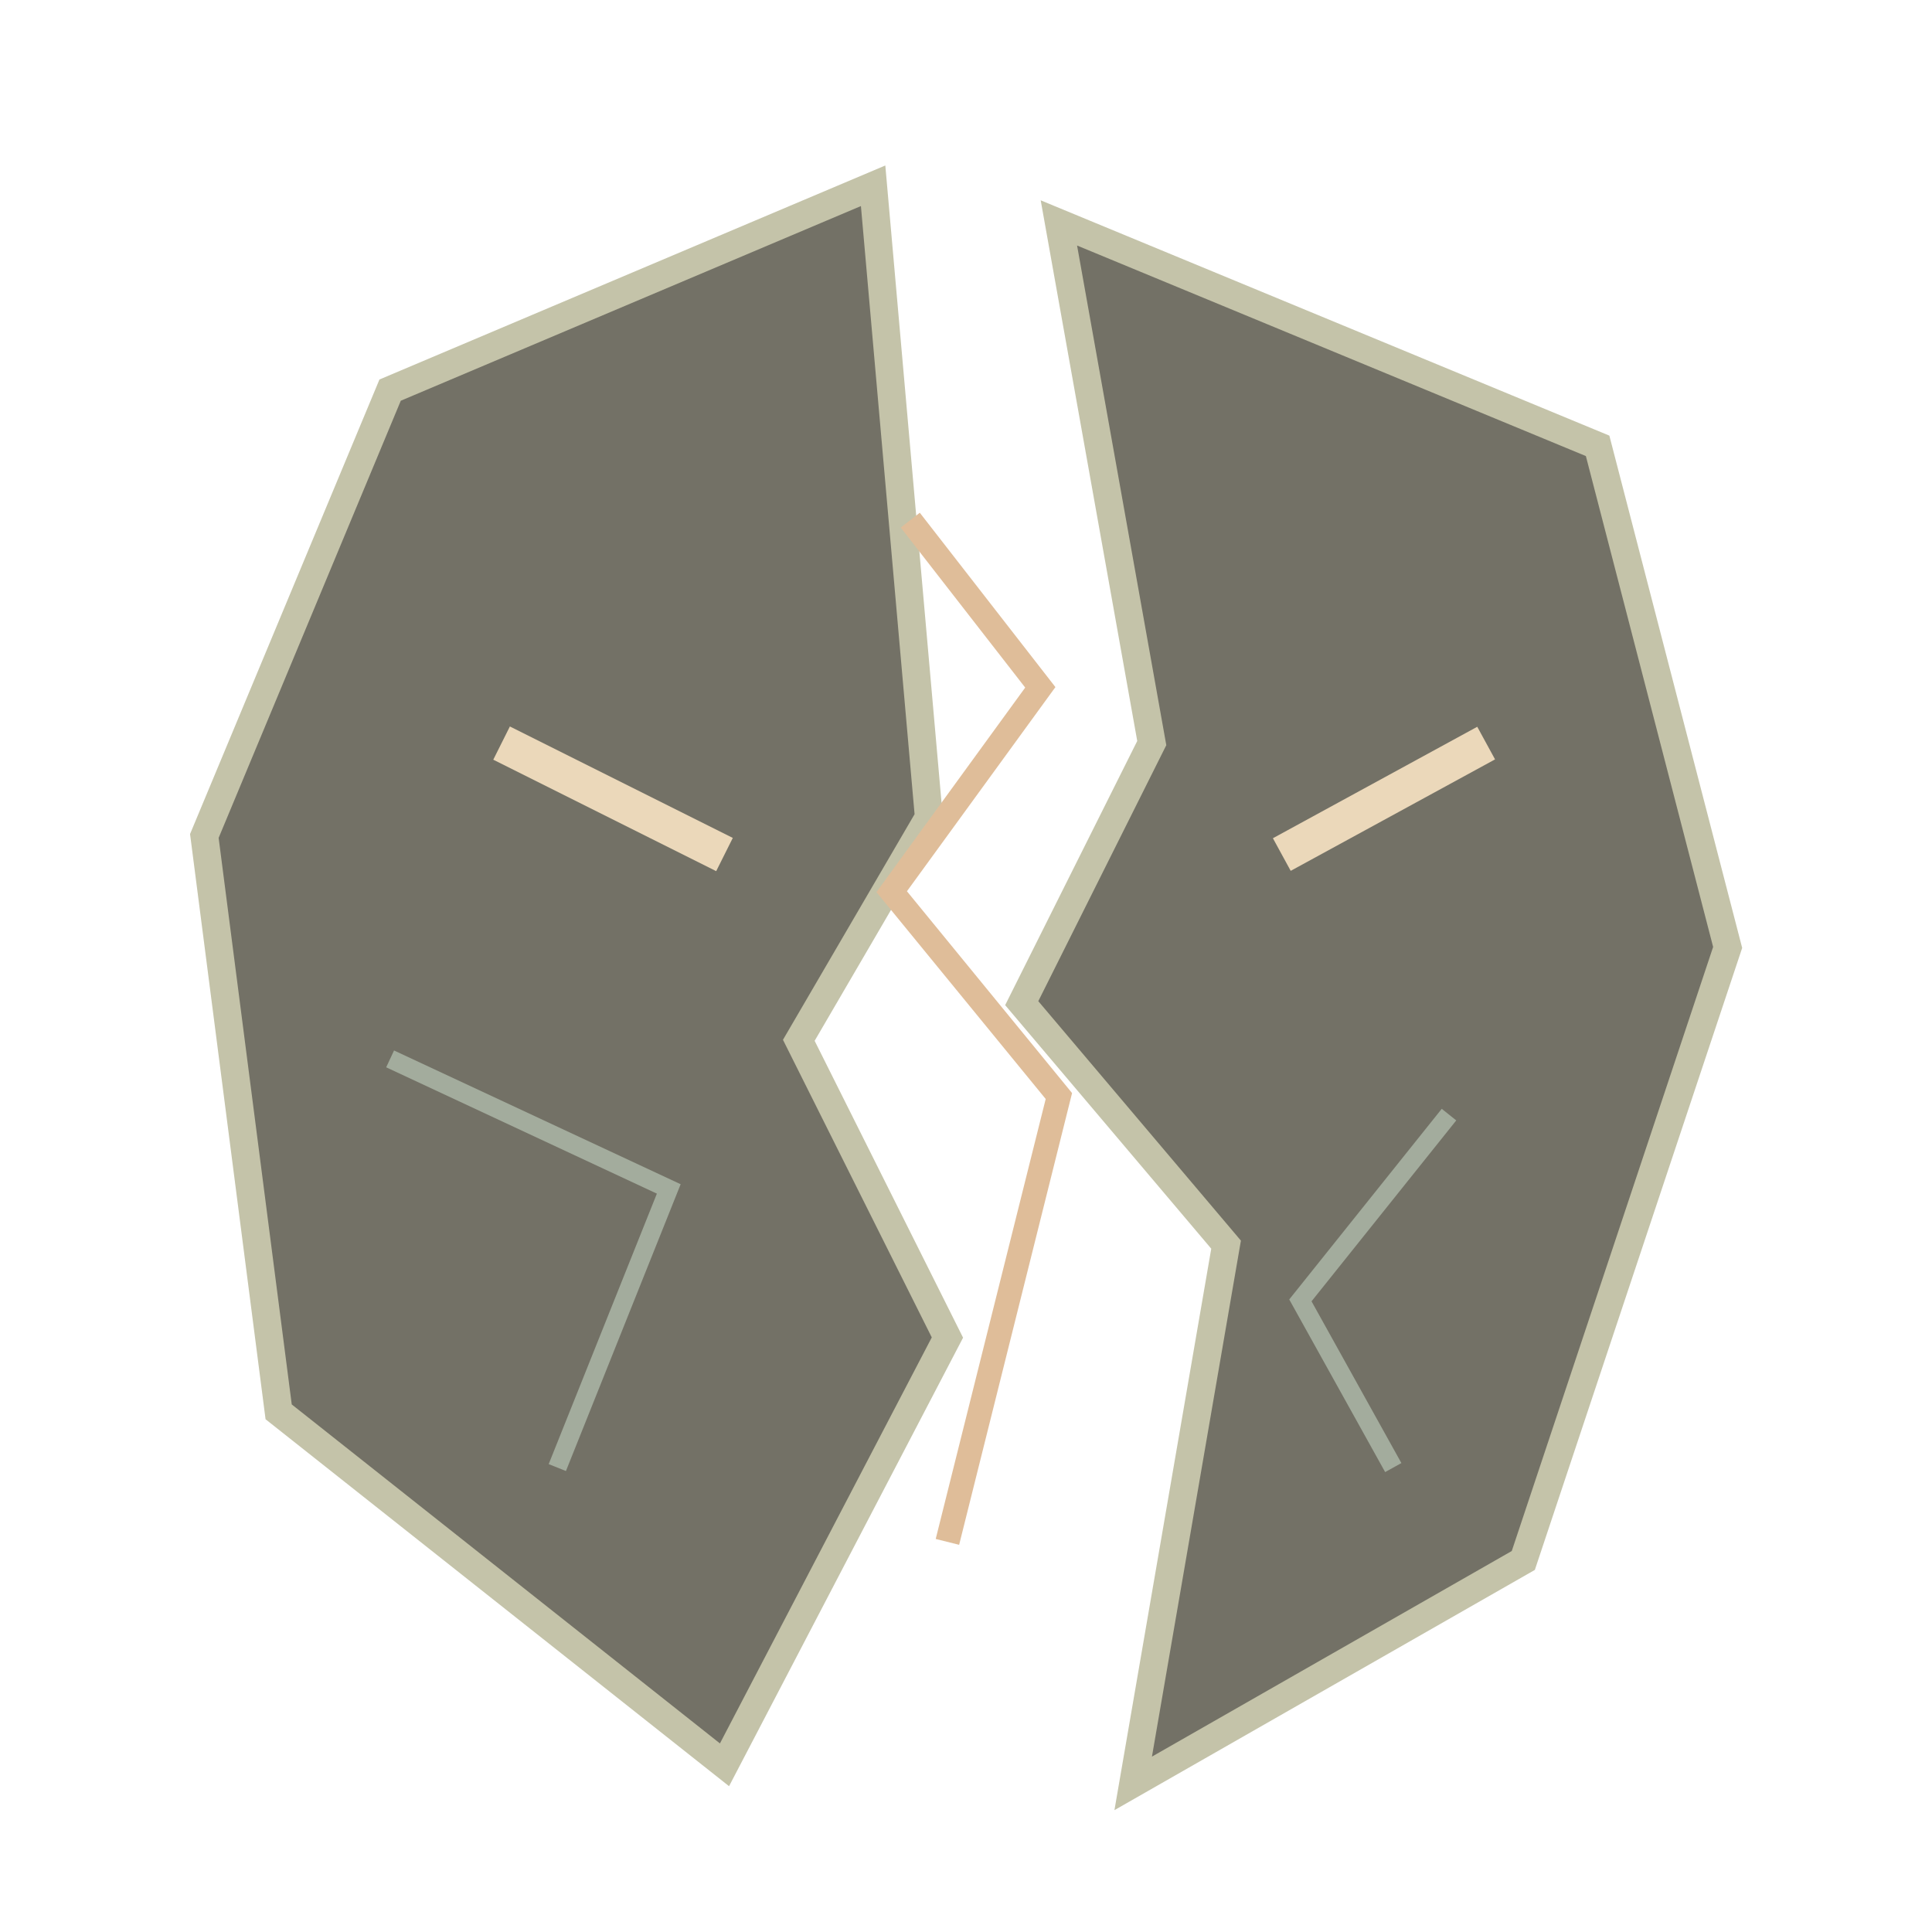
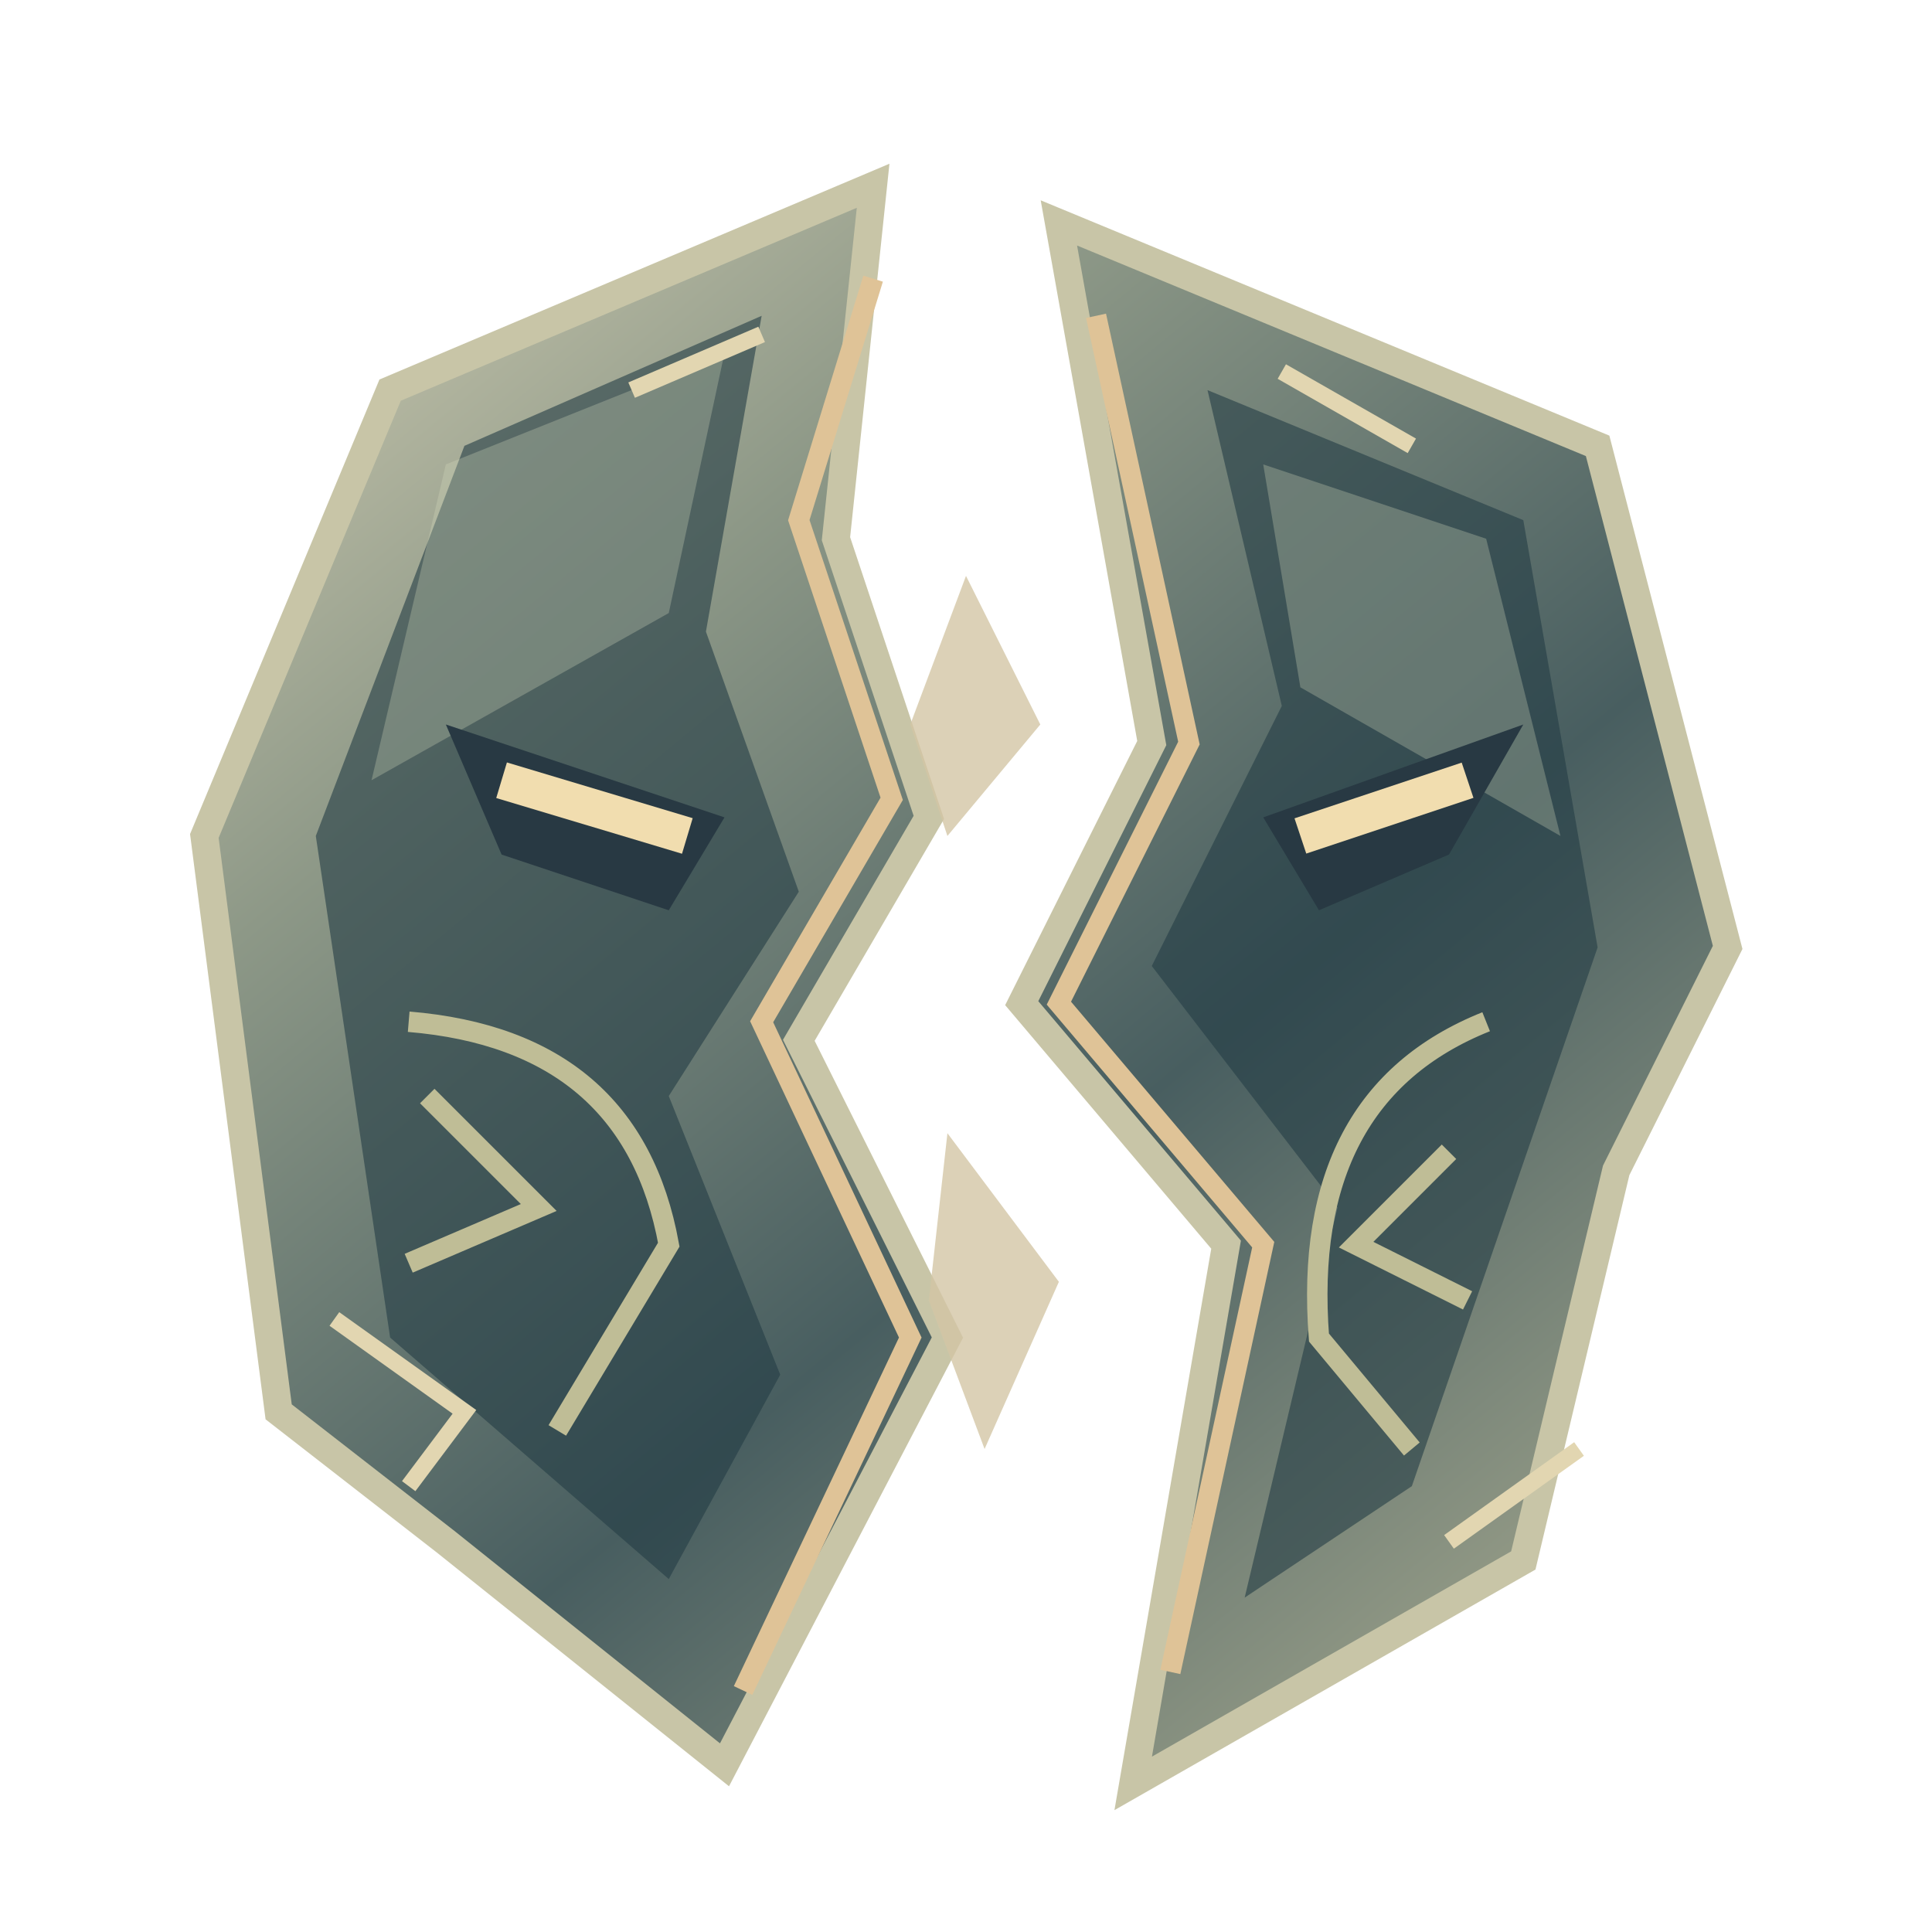
<svg xmlns="http://www.w3.org/2000/svg" width="208" height="208" viewBox="0 0 104 104">
-   <path d="M21 21L47 10L50 44L43 56L51 72L39 95L15 76L11 45ZM57 12L86 24L93 51L82 84L61 96L66 67L55 54L62 40Z" fill="#737166" stroke="#c4c3a9" stroke-width="1.5" />
-   <path d="M27 40L39 46M69 46L80 40" stroke="#ebd8ba" stroke-width="2" />
-   <path d="M21 57L36 64L30 79M78 60L70 70L75 79" fill="none" stroke="#a3ac9d" />
-   <path d="M49 28L56 37L48 48L57 59L51 83" fill="none" stroke="#dfbd99" stroke-width="1.3" />
+   <defs>
+     <linearGradient id="leaf" x2=".8" y2="1">
+       <stop stop-color="#d2ceb4" />
+       <stop offset=".3" stop-color="#8d9887" />
+       <stop offset=".65" stop-color="#485e60" />
+       <stop offset="1" stop-color="#9da28b" />
+     </linearGradient>
+   </defs>
+   <path d="M21 21L47 10L45 29L50 44L43 56L51 72L39 95L24 83L15 76L11 45ZM57 12L86 24L93 51L87 63L82 84L61 96L66 67L55 54L62 40Z" fill="url(#leaf)" stroke="#c8c5a7" stroke-width="1.5" />
+   <path d="M25 24L41 17L38 34L43 48L36 59L42 74L36 85L21 72L17 45ZM65 21L82 28L86 51L76 80L67 86L72 65L62 52L69 38Z" fill="#233c44" opacity=".6" />
+   <path d="M24 25L39 19L36 33L20 42ZM68 25L80 29L84 45L70 37Z" fill="#d5d9bd" opacity=".3" />
+   <path d="M24 39L39 44L36 49L27 46ZM68 44L82 39L78 46L71 49Z" fill="#283943" />
+   <path d="M27 42L37 45M70 45L79 42" stroke="#f1ddaf" stroke-width="2" />
+   <path d="M22 55Q34 56 36 67L30 77M80 55Q70 59 71 72L76 78M23 59L29 65L22 68M78 62L73 67L79 70" fill="none" stroke="#bfbd96" stroke-width="1.1" />
+   <path d="M47 15L43 28L48 43L41 55L49 72L40 91M59 17L64 40L57 54L68 67L63 90" fill="none" stroke="#dfc397" stroke-width="1.1" />
+   <path d="M52 31L56 39L51 45L49 39ZM51 61L57 69L53 78L50 70Z" fill="#d3c6a5" opacity=".8" />
+   <path d="M18 71L25 76L22 80M78 83L85 78M34 21L41 18M69 20L76 24" fill="none" stroke="#e2d6b1" stroke-width=".9" />
</svg>
